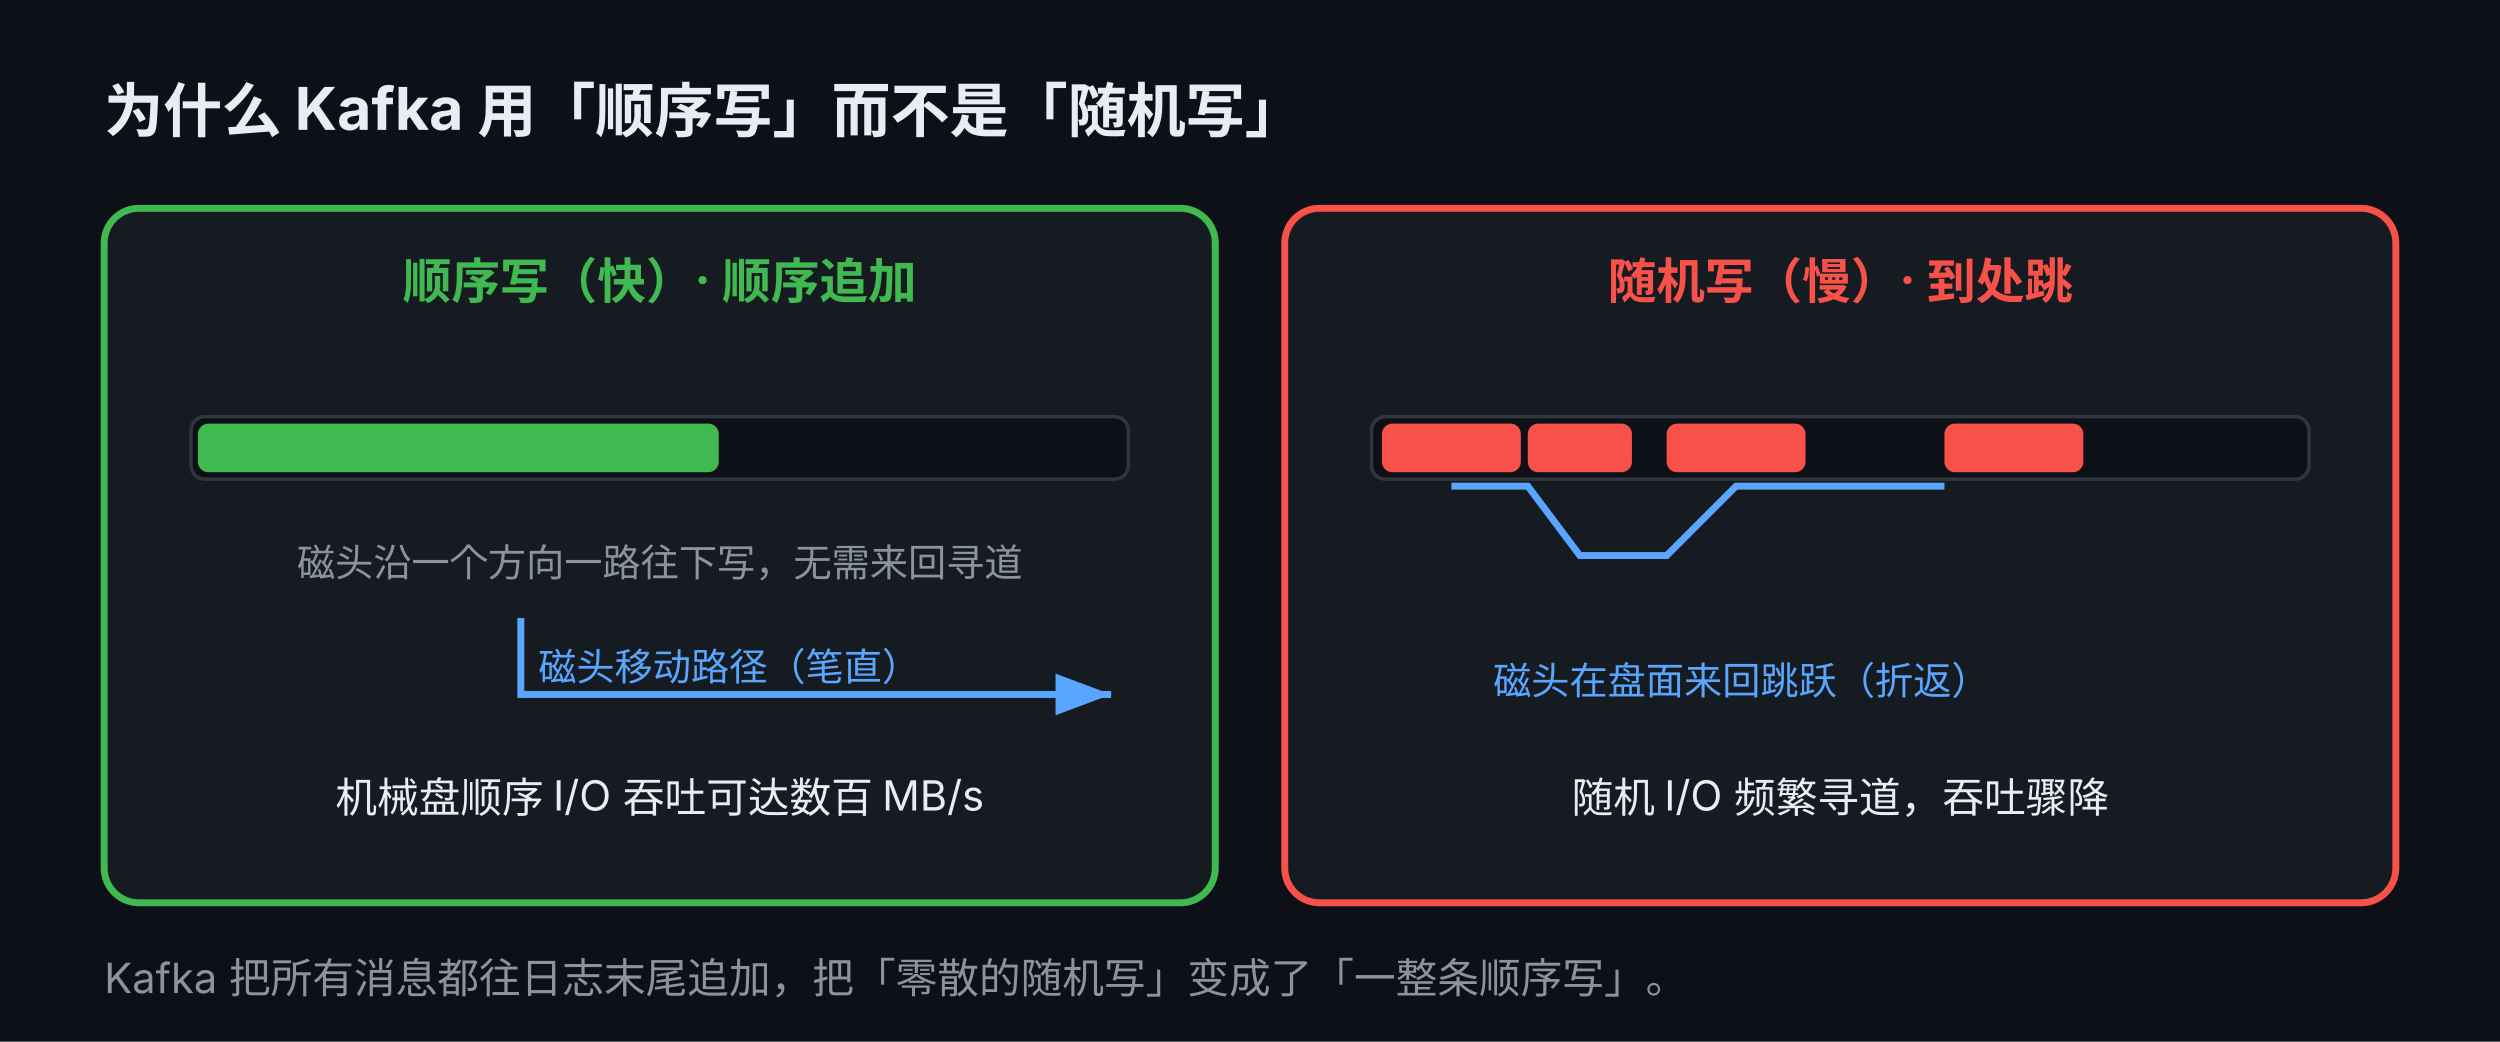
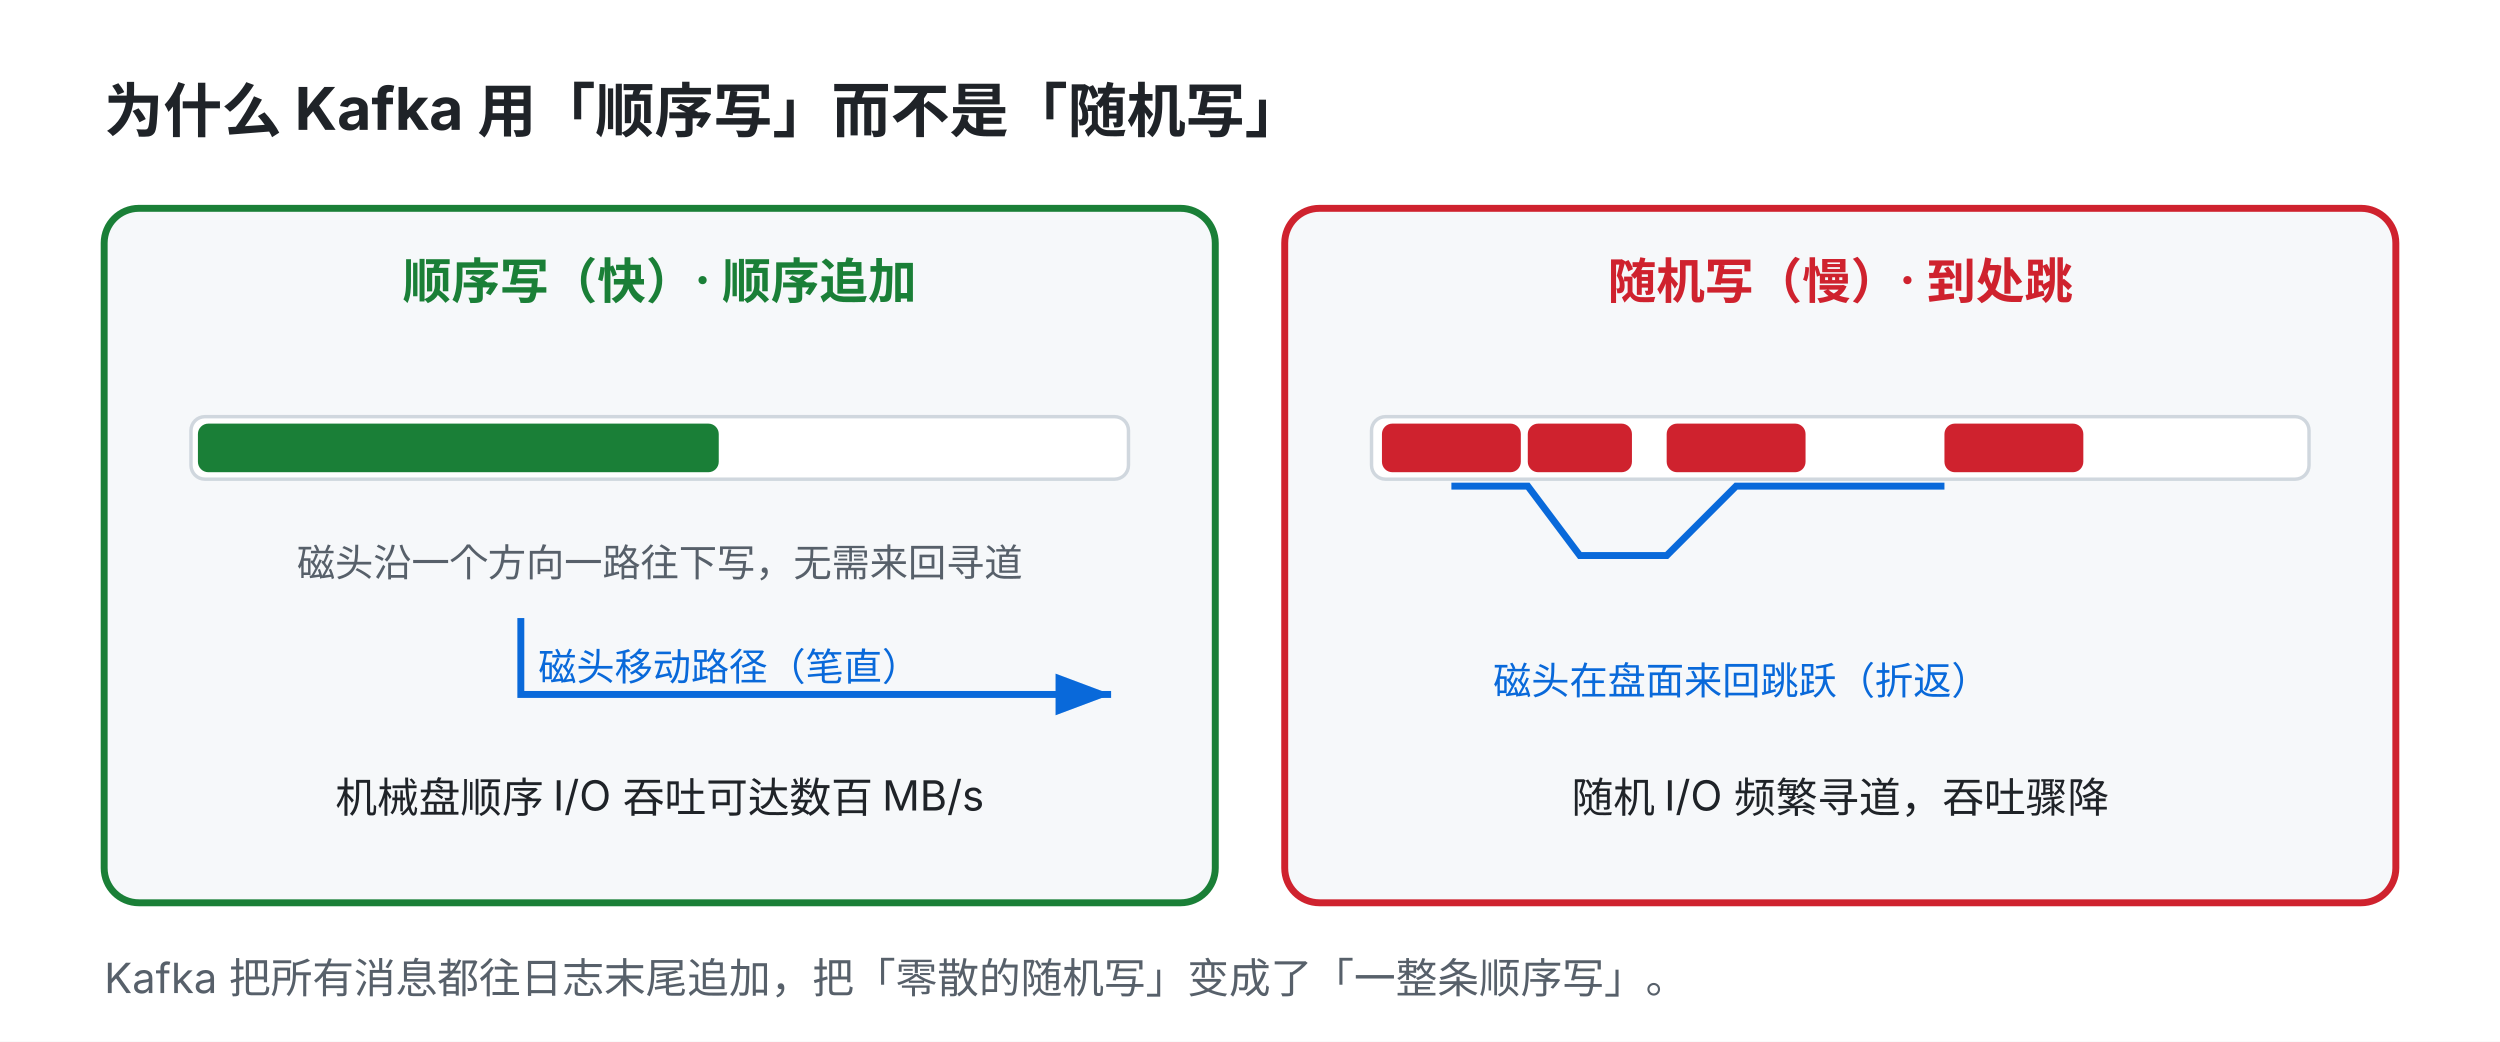
<svg xmlns="http://www.w3.org/2000/svg" viewBox="0 0 720 300" font-family="-apple-system, 'PingFang SC', 'Microsoft YaHei', sans-serif">
-   <rect width="720" height="300" fill="#0d1117" />
-   <text x="30" y="38" fill="#e6edf3" font-size="17" font-weight="700">为什么 Kafka 用「顺序写」而不是「随机写」</text>
+   <rect width="720" height="300" fill="#ffffff" />
+   <text x="30" y="38" fill="#1f2328" font-size="17" font-weight="700">为什么 Kafka 用「顺序写」而不是「随机写」</text>
  <g>
-     <rect x="30" y="60" width="320" height="200" rx="10" fill="#161b22" stroke="#3fb950" stroke-width="2" />
-     <text x="190" y="86" fill="#3fb950" font-size="14" font-weight="700" text-anchor="middle">顺序写（快）· 顺序追加</text>
-     <rect x="55" y="120" width="270" height="18" rx="4" fill="#0d1117" stroke="#30363d" />
-     <rect x="57" y="122" width="150" height="14" rx="3" fill="#3fb950" />
-     <text x="190" y="166" fill="#8b949e" font-size="11" text-anchor="middle">磁头沿一个方向一路往下写，无需来回寻道</text>
-     <path d="M150 178 L150 200 L320 200" stroke="#58a6ff" stroke-width="2" fill="none" marker-end="url(#sa)" />
-     <text x="155" y="196" fill="#58a6ff" font-size="11">磁头移动路径（笔直）</text>
-     <text x="190" y="234" fill="#e6edf3" font-size="12" text-anchor="middle">机械盘顺序 I/O 吞吐可达数百 MB/s</text>
+     <rect x="30" y="60" width="320" height="200" rx="10" fill="#f6f8fa" stroke="#1a7f37" stroke-width="2" />
+     <text x="190" y="86" fill="#1a7f37" font-size="14" font-weight="700" text-anchor="middle">顺序写（快）· 顺序追加</text>
+     <rect x="55" y="120" width="270" height="18" rx="4" fill="#ffffff" stroke="#d0d7de" />
+     <rect x="57" y="122" width="150" height="14" rx="3" fill="#1a7f37" />
+     <text x="190" y="166" fill="#57606a" font-size="11" text-anchor="middle">磁头沿一个方向一路往下写，无需来回寻道</text>
+     <path d="M150 178 L150 200 L320 200" stroke="#0969da" stroke-width="2" fill="none" marker-end="url(#sa)" />
+     <text x="155" y="196" fill="#0969da" font-size="11">磁头移动路径（笔直）</text>
+     <text x="190" y="234" fill="#1f2328" font-size="12" text-anchor="middle">机械盘顺序 I/O 吞吐可达数百 MB/s</text>
  </g>
  <g>
-     <rect x="370" y="60" width="320" height="200" rx="10" fill="#161b22" stroke="#f85149" stroke-width="2" />
-     <text x="530" y="86" fill="#f85149" font-size="14" font-weight="700" text-anchor="middle">随机写（慢）· 到处跳</text>
-     <rect x="395" y="120" width="270" height="18" rx="4" fill="#0d1117" stroke="#30363d" />
-     <rect x="398" y="122" width="40" height="14" rx="3" fill="#f85149" />
-     <rect x="480" y="122" width="40" height="14" rx="3" fill="#f85149" />
-     <rect x="560" y="122" width="40" height="14" rx="3" fill="#f85149" />
-     <rect x="440" y="122" width="30" height="14" rx="3" fill="#f85149" />
-     <path d="M418 140 L440 140 L455 160 L480 160 L500 140 L560 140" stroke="#58a6ff" stroke-width="2" fill="none" />
-     <text x="430" y="200" fill="#58a6ff" font-size="11">磁头在盘面来回跳跃（折返）</text>
-     <text x="530" y="234" fill="#e6edf3" font-size="12" text-anchor="middle">随机 I/O 频繁寻道，吞吐骤降</text>
+     <rect x="370" y="60" width="320" height="200" rx="10" fill="#f6f8fa" stroke="#cf222e" stroke-width="2" />
+     <text x="530" y="86" fill="#cf222e" font-size="14" font-weight="700" text-anchor="middle">随机写（慢）· 到处跳</text>
+     <rect x="395" y="120" width="270" height="18" rx="4" fill="#ffffff" stroke="#d0d7de" />
+     <rect x="398" y="122" width="40" height="14" rx="3" fill="#cf222e" />
+     <rect x="480" y="122" width="40" height="14" rx="3" fill="#cf222e" />
+     <rect x="560" y="122" width="40" height="14" rx="3" fill="#cf222e" />
+     <rect x="440" y="122" width="30" height="14" rx="3" fill="#cf222e" />
+     <path d="M418 140 L440 140 L455 160 L480 160 L500 140 L560 140" stroke="#0969da" stroke-width="2" fill="none" />
+     <text x="430" y="200" fill="#0969da" font-size="11">磁头在盘面来回跳跃（折返）</text>
+     <text x="530" y="234" fill="#1f2328" font-size="12" text-anchor="middle">随机 I/O 频繁寻道，吞吐骤降</text>
  </g>
-   <text x="30" y="286" fill="#8b949e" font-size="12">Kafka 把所有消息都往日志末尾追加，把「零散的随机写」变成了「一整条顺序写」。</text>
+   <text x="30" y="286" fill="#57606a" font-size="12">Kafka 把所有消息都往日志末尾追加，把「零散的随机写」变成了「一整条顺序写」。</text>
  <defs>
    <marker id="sa" markerWidth="10" markerHeight="10" refX="8" refY="3" orient="auto" markerUnits="strokeWidth">
-       <path d="M0,0 L8,3 L0,6 Z" fill="#58a6ff" />
+       <path d="M0,0 L8,3 L0,6 Z" fill="#0969da" />
    </marker>
  </defs>
</svg>
